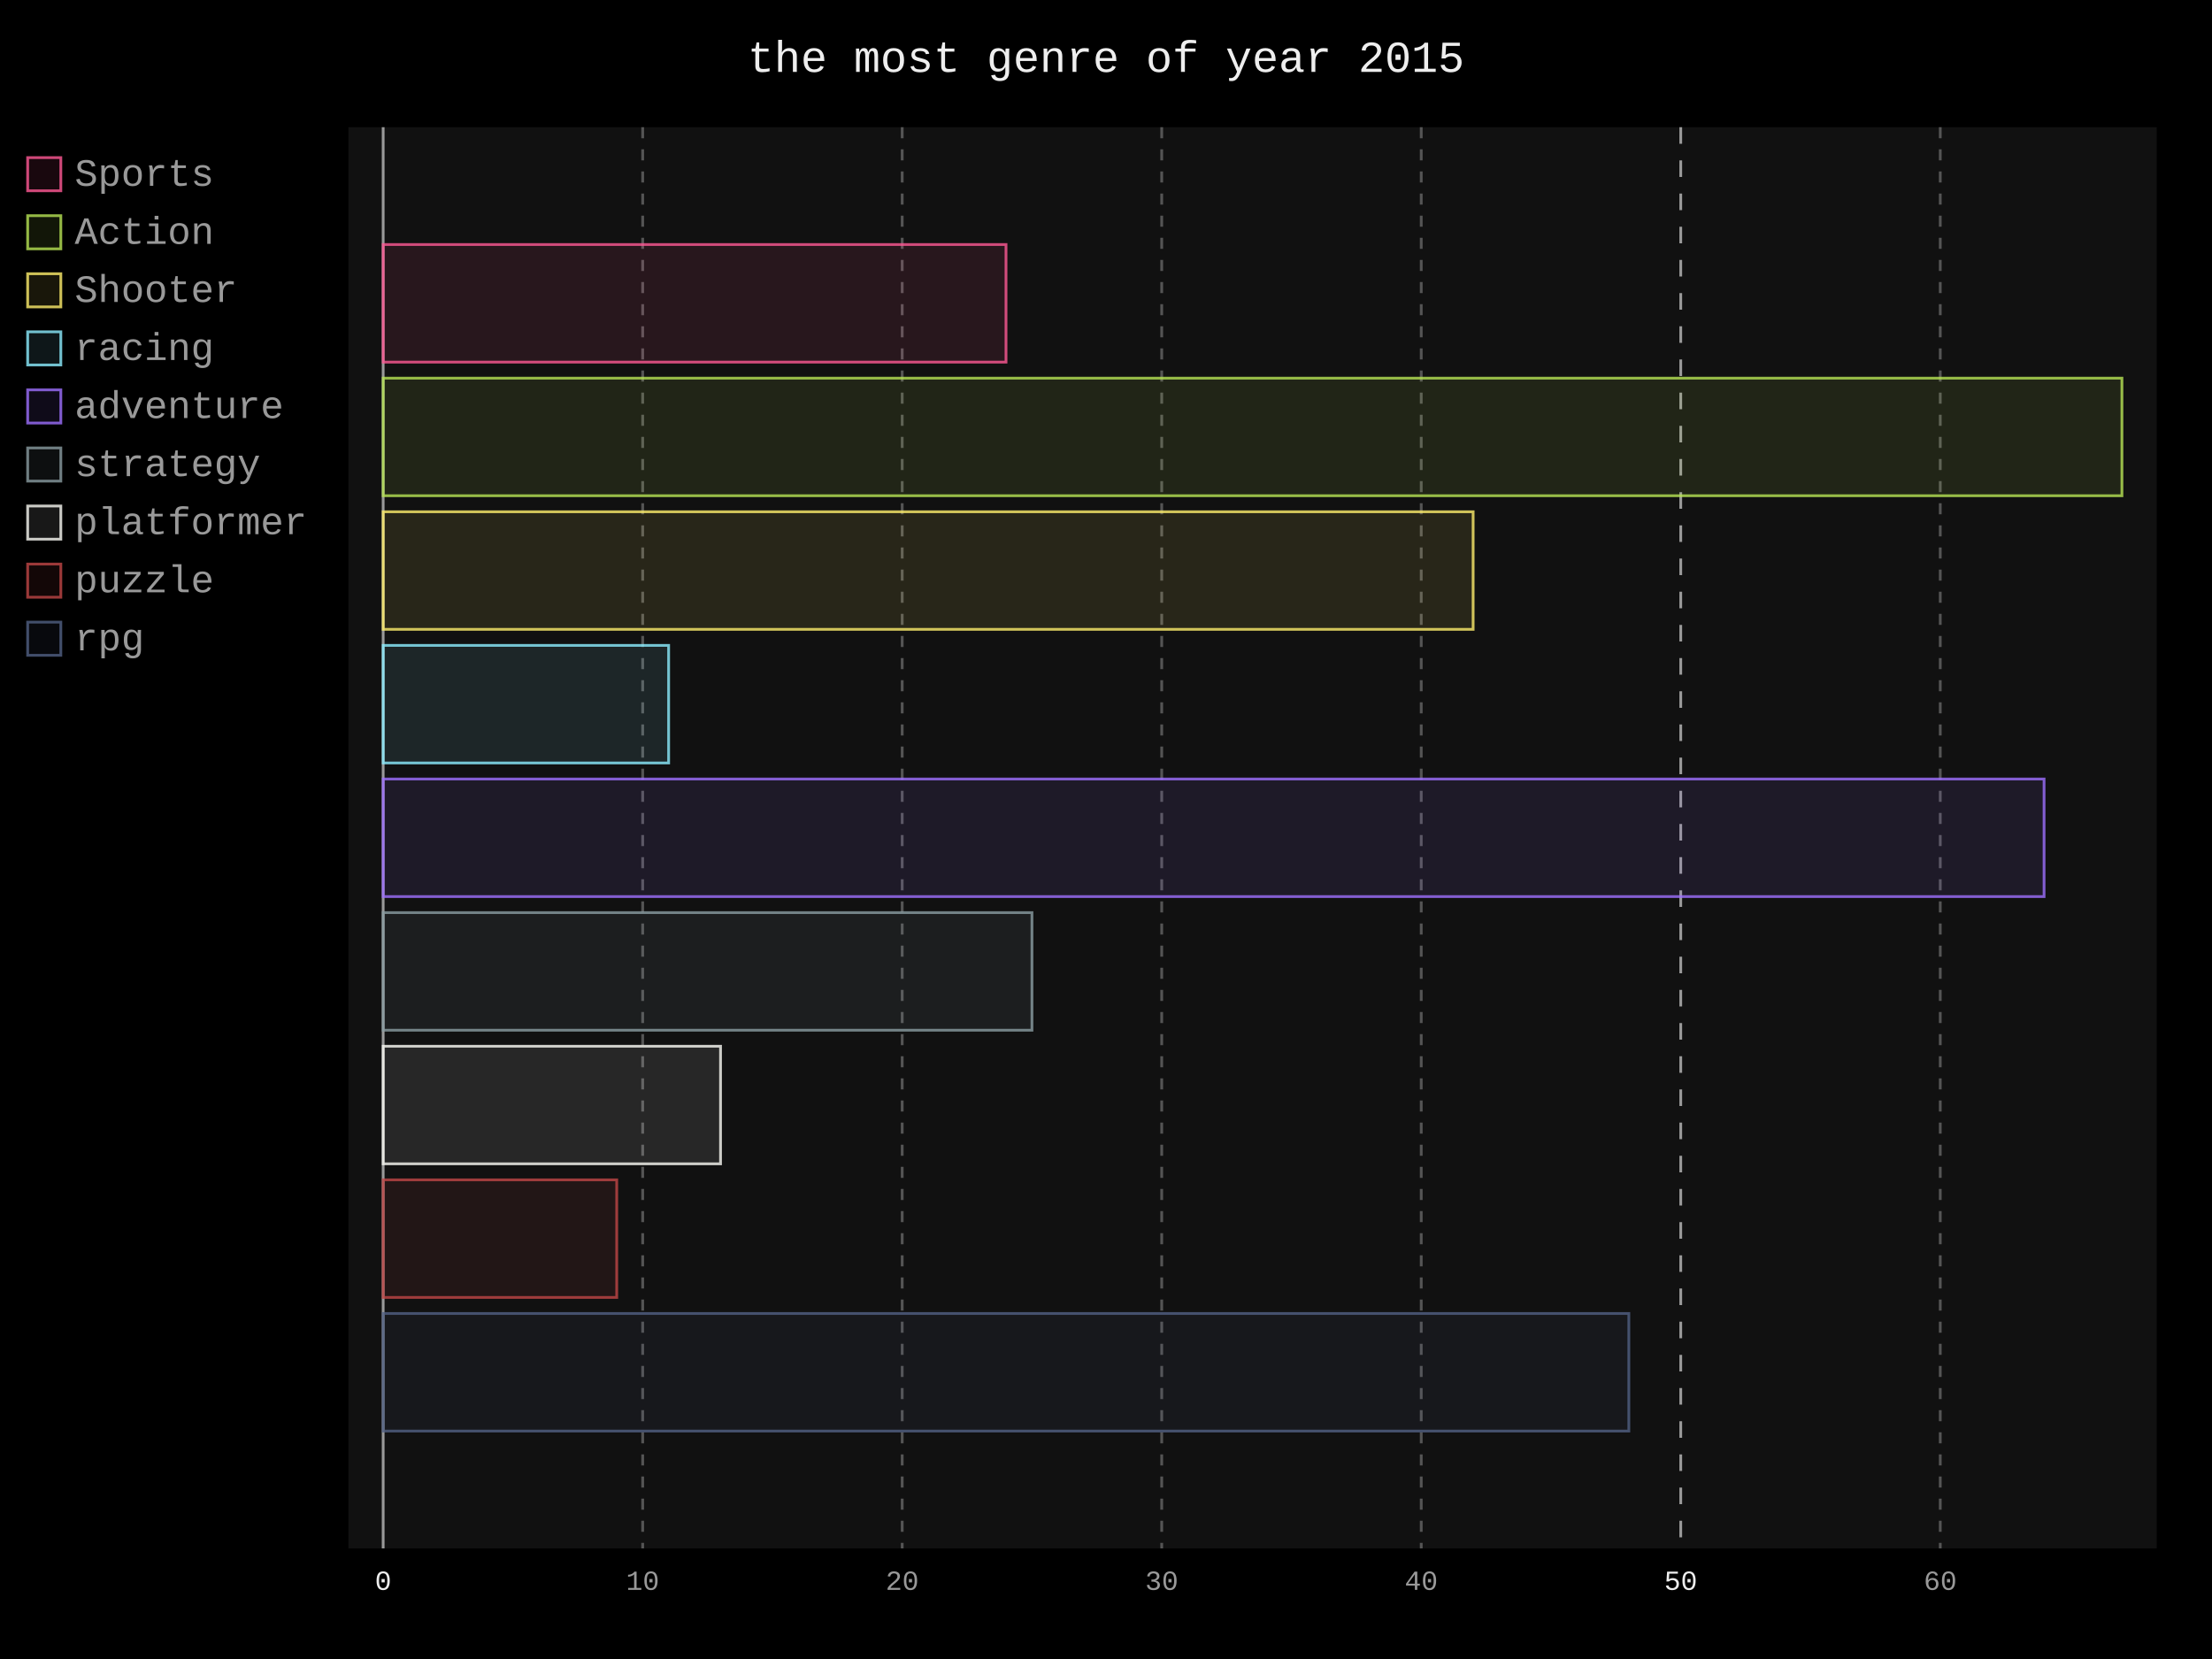
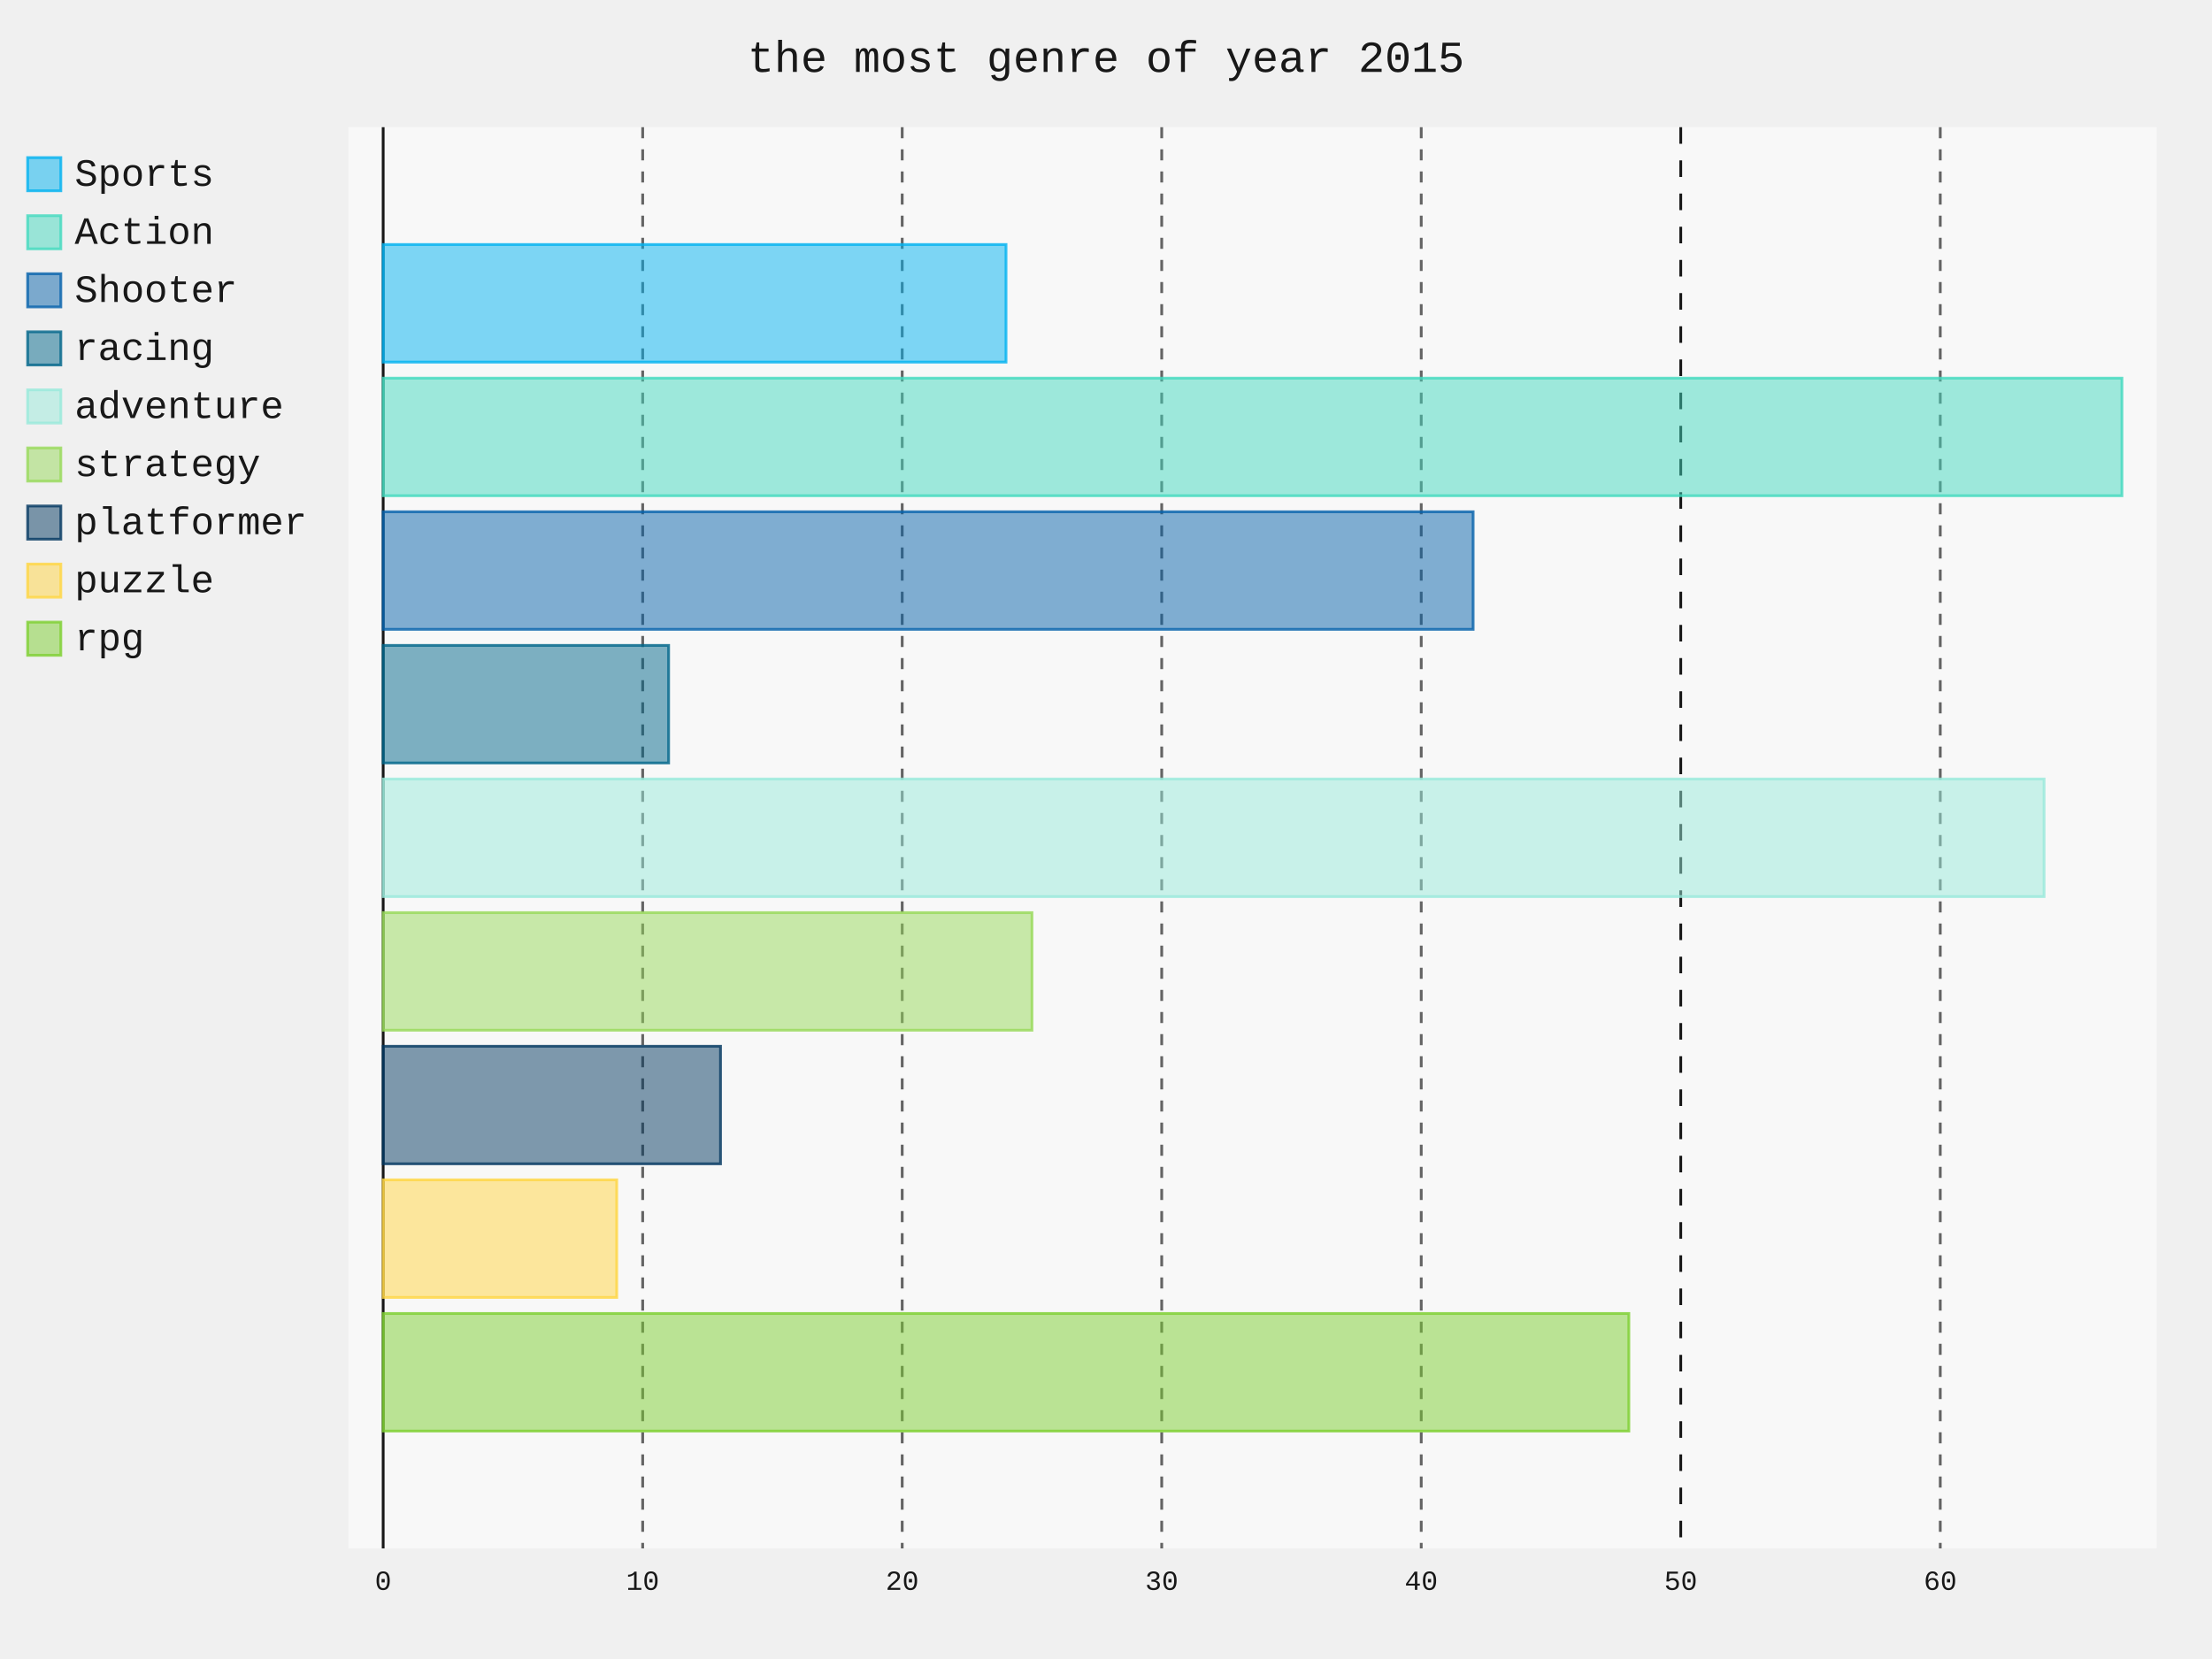
- <svg xmlns="http://www.w3.org/2000/svg" class="pygal-chart" id="chart-6d3c8794-dae5-4a61-8ed6-58a7f0527852" viewBox="0 0 800 600">
+ <svg xmlns="http://www.w3.org/2000/svg" class="pygal-chart" id="chart-8ad82340-b3f8-425c-bb40-0adcb33a1fc9" viewBox="0 0 800 600">
  <defs>
-     <style type="text/css">#chart-6d3c8794-dae5-4a61-8ed6-58a7f0527852{-webkit-user-select:none;-webkit-font-smoothing:antialiased;font-family:Consolas,"Liberation Mono",Menlo,Courier,monospace}#chart-6d3c8794-dae5-4a61-8ed6-58a7f0527852 .title{font-family:Consolas,"Liberation Mono",Menlo,Courier,monospace;font-size:16px}#chart-6d3c8794-dae5-4a61-8ed6-58a7f0527852 .legends .legend text{font-family:Consolas,"Liberation Mono",Menlo,Courier,monospace;font-size:14px}#chart-6d3c8794-dae5-4a61-8ed6-58a7f0527852 .axis text{font-family:Consolas,"Liberation Mono",Menlo,Courier,monospace;font-size:10px}#chart-6d3c8794-dae5-4a61-8ed6-58a7f0527852 .axis text.major{font-family:Consolas,"Liberation Mono",Menlo,Courier,monospace;font-size:10px}#chart-6d3c8794-dae5-4a61-8ed6-58a7f0527852 .text-overlay text.value{font-family:Consolas,"Liberation Mono",Menlo,Courier,monospace;font-size:16px}#chart-6d3c8794-dae5-4a61-8ed6-58a7f0527852 .text-overlay text.label{font-family:Consolas,"Liberation Mono",Menlo,Courier,monospace;font-size:10px}#chart-6d3c8794-dae5-4a61-8ed6-58a7f0527852 .tooltip{font-family:Consolas,"Liberation Mono",Menlo,Courier,monospace;font-size:14px}#chart-6d3c8794-dae5-4a61-8ed6-58a7f0527852 text.no_data{font-family:Consolas,"Liberation Mono",Menlo,Courier,monospace;font-size:64px}
- #chart-6d3c8794-dae5-4a61-8ed6-58a7f0527852{background-color:black}#chart-6d3c8794-dae5-4a61-8ed6-58a7f0527852 path,#chart-6d3c8794-dae5-4a61-8ed6-58a7f0527852 line,#chart-6d3c8794-dae5-4a61-8ed6-58a7f0527852 rect,#chart-6d3c8794-dae5-4a61-8ed6-58a7f0527852 circle{-webkit-transition:1s ease-out;-moz-transition:1s ease-out;transition:1s ease-out}#chart-6d3c8794-dae5-4a61-8ed6-58a7f0527852 .graph &gt; .background{fill:black}#chart-6d3c8794-dae5-4a61-8ed6-58a7f0527852 .plot &gt; .background{fill:#111}#chart-6d3c8794-dae5-4a61-8ed6-58a7f0527852 .graph{fill:#999}#chart-6d3c8794-dae5-4a61-8ed6-58a7f0527852 text.no_data{fill:#eee}#chart-6d3c8794-dae5-4a61-8ed6-58a7f0527852 .title{fill:#eee}#chart-6d3c8794-dae5-4a61-8ed6-58a7f0527852 .legends .legend text{fill:#999}#chart-6d3c8794-dae5-4a61-8ed6-58a7f0527852 .legends .legend:hover text{fill:#eee}#chart-6d3c8794-dae5-4a61-8ed6-58a7f0527852 .axis .line{stroke:#eee}#chart-6d3c8794-dae5-4a61-8ed6-58a7f0527852 .axis .guide.line{stroke:#555}#chart-6d3c8794-dae5-4a61-8ed6-58a7f0527852 .axis .major.line{stroke:#999}#chart-6d3c8794-dae5-4a61-8ed6-58a7f0527852 .axis text.major{fill:#eee}#chart-6d3c8794-dae5-4a61-8ed6-58a7f0527852 .axis.y .guides:hover .guide.line,#chart-6d3c8794-dae5-4a61-8ed6-58a7f0527852 .line-graph .axis.x .guides:hover .guide.line,#chart-6d3c8794-dae5-4a61-8ed6-58a7f0527852 .stackedline-graph .axis.x .guides:hover .guide.line,#chart-6d3c8794-dae5-4a61-8ed6-58a7f0527852 .xy-graph .axis.x .guides:hover .guide.line{stroke:#eee}#chart-6d3c8794-dae5-4a61-8ed6-58a7f0527852 .axis .guides:hover text{fill:#eee}#chart-6d3c8794-dae5-4a61-8ed6-58a7f0527852 .reactive{fill-opacity:.1;stroke-opacity:.8}#chart-6d3c8794-dae5-4a61-8ed6-58a7f0527852 .ci{stroke:#999}#chart-6d3c8794-dae5-4a61-8ed6-58a7f0527852 .reactive.active,#chart-6d3c8794-dae5-4a61-8ed6-58a7f0527852 .active .reactive{fill-opacity:.75;stroke-opacity:.9;stroke-width:4}#chart-6d3c8794-dae5-4a61-8ed6-58a7f0527852 .ci .reactive.active{stroke-width:1.5}#chart-6d3c8794-dae5-4a61-8ed6-58a7f0527852 .series text{fill:#eee}#chart-6d3c8794-dae5-4a61-8ed6-58a7f0527852 .tooltip rect{fill:#111;stroke:#eee;-webkit-transition:opacity 1s ease-out;-moz-transition:opacity 1s ease-out;transition:opacity 1s ease-out}#chart-6d3c8794-dae5-4a61-8ed6-58a7f0527852 .tooltip .label{fill:#999}#chart-6d3c8794-dae5-4a61-8ed6-58a7f0527852 .tooltip .label{fill:#999}#chart-6d3c8794-dae5-4a61-8ed6-58a7f0527852 .tooltip .legend{font-size:.8em;fill:#555}#chart-6d3c8794-dae5-4a61-8ed6-58a7f0527852 .tooltip .x_label{font-size:.6em;fill:#eee}#chart-6d3c8794-dae5-4a61-8ed6-58a7f0527852 .tooltip .xlink{font-size:.5em;text-decoration:underline}#chart-6d3c8794-dae5-4a61-8ed6-58a7f0527852 .tooltip .value{font-size:1.5em}#chart-6d3c8794-dae5-4a61-8ed6-58a7f0527852 .bound{font-size:.5em}#chart-6d3c8794-dae5-4a61-8ed6-58a7f0527852 .max-value{font-size:.75em;fill:#555}#chart-6d3c8794-dae5-4a61-8ed6-58a7f0527852 .map-element{fill:#111;stroke:#555 !important}#chart-6d3c8794-dae5-4a61-8ed6-58a7f0527852 .map-element .reactive{fill-opacity:inherit;stroke-opacity:inherit}#chart-6d3c8794-dae5-4a61-8ed6-58a7f0527852 .color-0,#chart-6d3c8794-dae5-4a61-8ed6-58a7f0527852 .color-0 a:visited{stroke:#ff5995;fill:#ff5995}#chart-6d3c8794-dae5-4a61-8ed6-58a7f0527852 .color-1,#chart-6d3c8794-dae5-4a61-8ed6-58a7f0527852 .color-1 a:visited{stroke:#b6e354;fill:#b6e354}#chart-6d3c8794-dae5-4a61-8ed6-58a7f0527852 .color-2,#chart-6d3c8794-dae5-4a61-8ed6-58a7f0527852 .color-2 a:visited{stroke:#feed6c;fill:#feed6c}#chart-6d3c8794-dae5-4a61-8ed6-58a7f0527852 .color-3,#chart-6d3c8794-dae5-4a61-8ed6-58a7f0527852 .color-3 a:visited{stroke:#8cedff;fill:#8cedff}#chart-6d3c8794-dae5-4a61-8ed6-58a7f0527852 .color-4,#chart-6d3c8794-dae5-4a61-8ed6-58a7f0527852 .color-4 a:visited{stroke:#9e6ffe;fill:#9e6ffe}#chart-6d3c8794-dae5-4a61-8ed6-58a7f0527852 .color-5,#chart-6d3c8794-dae5-4a61-8ed6-58a7f0527852 .color-5 a:visited{stroke:#899ca1;fill:#899ca1}#chart-6d3c8794-dae5-4a61-8ed6-58a7f0527852 .color-6,#chart-6d3c8794-dae5-4a61-8ed6-58a7f0527852 .color-6 a:visited{stroke:#f8f8f2;fill:#f8f8f2}#chart-6d3c8794-dae5-4a61-8ed6-58a7f0527852 .color-7,#chart-6d3c8794-dae5-4a61-8ed6-58a7f0527852 .color-7 a:visited{stroke:#bf4646;fill:#bf4646}#chart-6d3c8794-dae5-4a61-8ed6-58a7f0527852 .color-8,#chart-6d3c8794-dae5-4a61-8ed6-58a7f0527852 .color-8 a:visited{stroke:#516083;fill:#516083}#chart-6d3c8794-dae5-4a61-8ed6-58a7f0527852 .text-overlay .color-0 text{fill:black}#chart-6d3c8794-dae5-4a61-8ed6-58a7f0527852 .text-overlay .color-1 text{fill:black}#chart-6d3c8794-dae5-4a61-8ed6-58a7f0527852 .text-overlay .color-2 text{fill:black}#chart-6d3c8794-dae5-4a61-8ed6-58a7f0527852 .text-overlay .color-3 text{fill:black}#chart-6d3c8794-dae5-4a61-8ed6-58a7f0527852 .text-overlay .color-4 text{fill:black}#chart-6d3c8794-dae5-4a61-8ed6-58a7f0527852 .text-overlay .color-5 text{fill:black}#chart-6d3c8794-dae5-4a61-8ed6-58a7f0527852 .text-overlay .color-6 text{fill:black}#chart-6d3c8794-dae5-4a61-8ed6-58a7f0527852 .text-overlay .color-7 text{fill:black}#chart-6d3c8794-dae5-4a61-8ed6-58a7f0527852 .text-overlay .color-8 text{fill:black}
- #chart-6d3c8794-dae5-4a61-8ed6-58a7f0527852 text.no_data{text-anchor:middle}#chart-6d3c8794-dae5-4a61-8ed6-58a7f0527852 .guide.line{fill:none}#chart-6d3c8794-dae5-4a61-8ed6-58a7f0527852 .centered{text-anchor:middle}#chart-6d3c8794-dae5-4a61-8ed6-58a7f0527852 .title{text-anchor:middle}#chart-6d3c8794-dae5-4a61-8ed6-58a7f0527852 .legends .legend text{fill-opacity:1}#chart-6d3c8794-dae5-4a61-8ed6-58a7f0527852 .axis.x text{text-anchor:middle}#chart-6d3c8794-dae5-4a61-8ed6-58a7f0527852 .axis.x:not(.web) text[transform]{text-anchor:start}#chart-6d3c8794-dae5-4a61-8ed6-58a7f0527852 .axis.x:not(.web) text[transform].backwards{text-anchor:end}#chart-6d3c8794-dae5-4a61-8ed6-58a7f0527852 .axis.y text{text-anchor:end}#chart-6d3c8794-dae5-4a61-8ed6-58a7f0527852 .axis.y text[transform].backwards{text-anchor:start}#chart-6d3c8794-dae5-4a61-8ed6-58a7f0527852 .axis.y2 text{text-anchor:start}#chart-6d3c8794-dae5-4a61-8ed6-58a7f0527852 .axis.y2 text[transform].backwards{text-anchor:end}#chart-6d3c8794-dae5-4a61-8ed6-58a7f0527852 .axis .guide.line{stroke-dasharray:4,4}#chart-6d3c8794-dae5-4a61-8ed6-58a7f0527852 .axis .major.guide.line{stroke-dasharray:6,6}#chart-6d3c8794-dae5-4a61-8ed6-58a7f0527852 .horizontal .axis.y .guide.line,#chart-6d3c8794-dae5-4a61-8ed6-58a7f0527852 .horizontal .axis.y2 .guide.line,#chart-6d3c8794-dae5-4a61-8ed6-58a7f0527852 .vertical .axis.x .guide.line{opacity:0}#chart-6d3c8794-dae5-4a61-8ed6-58a7f0527852 .horizontal .axis.always_show .guide.line,#chart-6d3c8794-dae5-4a61-8ed6-58a7f0527852 .vertical .axis.always_show .guide.line{opacity:1 !important}#chart-6d3c8794-dae5-4a61-8ed6-58a7f0527852 .axis.y .guides:hover .guide.line,#chart-6d3c8794-dae5-4a61-8ed6-58a7f0527852 .axis.y2 .guides:hover .guide.line,#chart-6d3c8794-dae5-4a61-8ed6-58a7f0527852 .axis.x .guides:hover .guide.line{opacity:1}#chart-6d3c8794-dae5-4a61-8ed6-58a7f0527852 .axis .guides:hover text{opacity:1}#chart-6d3c8794-dae5-4a61-8ed6-58a7f0527852 .nofill{fill:none}#chart-6d3c8794-dae5-4a61-8ed6-58a7f0527852 .subtle-fill{fill-opacity:.2}#chart-6d3c8794-dae5-4a61-8ed6-58a7f0527852 .dot{stroke-width:1px;fill-opacity:1}#chart-6d3c8794-dae5-4a61-8ed6-58a7f0527852 .dot.active{stroke-width:5px}#chart-6d3c8794-dae5-4a61-8ed6-58a7f0527852 .dot.negative{fill:transparent}#chart-6d3c8794-dae5-4a61-8ed6-58a7f0527852 text,#chart-6d3c8794-dae5-4a61-8ed6-58a7f0527852 tspan{stroke:none !important}#chart-6d3c8794-dae5-4a61-8ed6-58a7f0527852 .series text.active{opacity:1}#chart-6d3c8794-dae5-4a61-8ed6-58a7f0527852 .tooltip rect{fill-opacity:.95;stroke-width:.5}#chart-6d3c8794-dae5-4a61-8ed6-58a7f0527852 .tooltip text{fill-opacity:1}#chart-6d3c8794-dae5-4a61-8ed6-58a7f0527852 .showable{visibility:hidden}#chart-6d3c8794-dae5-4a61-8ed6-58a7f0527852 .showable.shown{visibility:visible}#chart-6d3c8794-dae5-4a61-8ed6-58a7f0527852 .gauge-background{fill:rgba(229,229,229,1);stroke:none}#chart-6d3c8794-dae5-4a61-8ed6-58a7f0527852 .bg-lines{stroke:black;stroke-width:2px}</style>
+     <style type="text/css">#chart-8ad82340-b3f8-425c-bb40-0adcb33a1fc9{-webkit-user-select:none;-webkit-font-smoothing:antialiased;font-family:Consolas,"Liberation Mono",Menlo,Courier,monospace}#chart-8ad82340-b3f8-425c-bb40-0adcb33a1fc9 .title{font-family:Consolas,"Liberation Mono",Menlo,Courier,monospace;font-size:16px}#chart-8ad82340-b3f8-425c-bb40-0adcb33a1fc9 .legends .legend text{font-family:Consolas,"Liberation Mono",Menlo,Courier,monospace;font-size:14px}#chart-8ad82340-b3f8-425c-bb40-0adcb33a1fc9 .axis text{font-family:Consolas,"Liberation Mono",Menlo,Courier,monospace;font-size:10px}#chart-8ad82340-b3f8-425c-bb40-0adcb33a1fc9 .axis text.major{font-family:Consolas,"Liberation Mono",Menlo,Courier,monospace;font-size:10px}#chart-8ad82340-b3f8-425c-bb40-0adcb33a1fc9 .text-overlay text.value{font-family:Consolas,"Liberation Mono",Menlo,Courier,monospace;font-size:16px}#chart-8ad82340-b3f8-425c-bb40-0adcb33a1fc9 .text-overlay text.label{font-family:Consolas,"Liberation Mono",Menlo,Courier,monospace;font-size:10px}#chart-8ad82340-b3f8-425c-bb40-0adcb33a1fc9 .tooltip{font-family:Consolas,"Liberation Mono",Menlo,Courier,monospace;font-size:14px}#chart-8ad82340-b3f8-425c-bb40-0adcb33a1fc9 text.no_data{font-family:Consolas,"Liberation Mono",Menlo,Courier,monospace;font-size:64px}
+ #chart-8ad82340-b3f8-425c-bb40-0adcb33a1fc9{background-color:#f0f0f0}#chart-8ad82340-b3f8-425c-bb40-0adcb33a1fc9 path,#chart-8ad82340-b3f8-425c-bb40-0adcb33a1fc9 line,#chart-8ad82340-b3f8-425c-bb40-0adcb33a1fc9 rect,#chart-8ad82340-b3f8-425c-bb40-0adcb33a1fc9 circle{-webkit-transition:250ms ease-in;-moz-transition:250ms ease-in;transition:250ms ease-in}#chart-8ad82340-b3f8-425c-bb40-0adcb33a1fc9 .graph &gt; .background{fill:#f0f0f0}#chart-8ad82340-b3f8-425c-bb40-0adcb33a1fc9 .plot &gt; .background{fill:#f8f8f8}#chart-8ad82340-b3f8-425c-bb40-0adcb33a1fc9 .graph{fill:rgba(0,0,0,0.9)}#chart-8ad82340-b3f8-425c-bb40-0adcb33a1fc9 text.no_data{fill:rgba(0,0,0,0.9)}#chart-8ad82340-b3f8-425c-bb40-0adcb33a1fc9 .title{fill:rgba(0,0,0,0.9)}#chart-8ad82340-b3f8-425c-bb40-0adcb33a1fc9 .legends .legend text{fill:rgba(0,0,0,0.9)}#chart-8ad82340-b3f8-425c-bb40-0adcb33a1fc9 .legends .legend:hover text{fill:rgba(0,0,0,0.9)}#chart-8ad82340-b3f8-425c-bb40-0adcb33a1fc9 .axis .line{stroke:rgba(0,0,0,0.9)}#chart-8ad82340-b3f8-425c-bb40-0adcb33a1fc9 .axis .guide.line{stroke:rgba(0,0,0,0.6)}#chart-8ad82340-b3f8-425c-bb40-0adcb33a1fc9 .axis .major.line{stroke:rgba(0,0,0,0.9)}#chart-8ad82340-b3f8-425c-bb40-0adcb33a1fc9 .axis text.major{fill:rgba(0,0,0,0.9)}#chart-8ad82340-b3f8-425c-bb40-0adcb33a1fc9 .axis.y .guides:hover .guide.line,#chart-8ad82340-b3f8-425c-bb40-0adcb33a1fc9 .line-graph .axis.x .guides:hover .guide.line,#chart-8ad82340-b3f8-425c-bb40-0adcb33a1fc9 .stackedline-graph .axis.x .guides:hover .guide.line,#chart-8ad82340-b3f8-425c-bb40-0adcb33a1fc9 .xy-graph .axis.x .guides:hover .guide.line{stroke:rgba(0,0,0,0.9)}#chart-8ad82340-b3f8-425c-bb40-0adcb33a1fc9 .axis .guides:hover text{fill:rgba(0,0,0,0.9)}#chart-8ad82340-b3f8-425c-bb40-0adcb33a1fc9 .reactive{fill-opacity:.5;stroke-opacity:.8}#chart-8ad82340-b3f8-425c-bb40-0adcb33a1fc9 .ci{stroke:rgba(0,0,0,0.9)}#chart-8ad82340-b3f8-425c-bb40-0adcb33a1fc9 .reactive.active,#chart-8ad82340-b3f8-425c-bb40-0adcb33a1fc9 .active .reactive{fill-opacity:.9;stroke-opacity:.9;stroke-width:4}#chart-8ad82340-b3f8-425c-bb40-0adcb33a1fc9 .ci .reactive.active{stroke-width:1.5}#chart-8ad82340-b3f8-425c-bb40-0adcb33a1fc9 .series text{fill:rgba(0,0,0,0.9)}#chart-8ad82340-b3f8-425c-bb40-0adcb33a1fc9 .tooltip rect{fill:#f8f8f8;stroke:rgba(0,0,0,0.9);-webkit-transition:opacity 250ms ease-in;-moz-transition:opacity 250ms ease-in;transition:opacity 250ms ease-in}#chart-8ad82340-b3f8-425c-bb40-0adcb33a1fc9 .tooltip .label{fill:rgba(0,0,0,0.9)}#chart-8ad82340-b3f8-425c-bb40-0adcb33a1fc9 .tooltip .label{fill:rgba(0,0,0,0.9)}#chart-8ad82340-b3f8-425c-bb40-0adcb33a1fc9 .tooltip .legend{font-size:.8em;fill:rgba(0,0,0,0.6)}#chart-8ad82340-b3f8-425c-bb40-0adcb33a1fc9 .tooltip .x_label{font-size:.6em;fill:rgba(0,0,0,0.9)}#chart-8ad82340-b3f8-425c-bb40-0adcb33a1fc9 .tooltip .xlink{font-size:.5em;text-decoration:underline}#chart-8ad82340-b3f8-425c-bb40-0adcb33a1fc9 .tooltip .value{font-size:1.5em}#chart-8ad82340-b3f8-425c-bb40-0adcb33a1fc9 .bound{font-size:.5em}#chart-8ad82340-b3f8-425c-bb40-0adcb33a1fc9 .max-value{font-size:.75em;fill:rgba(0,0,0,0.6)}#chart-8ad82340-b3f8-425c-bb40-0adcb33a1fc9 .map-element{fill:#f8f8f8;stroke:rgba(0,0,0,0.6) !important}#chart-8ad82340-b3f8-425c-bb40-0adcb33a1fc9 .map-element .reactive{fill-opacity:inherit;stroke-opacity:inherit}#chart-8ad82340-b3f8-425c-bb40-0adcb33a1fc9 .color-0,#chart-8ad82340-b3f8-425c-bb40-0adcb33a1fc9 .color-0 a:visited{stroke:#00b2f0;fill:#00b2f0}#chart-8ad82340-b3f8-425c-bb40-0adcb33a1fc9 .color-1,#chart-8ad82340-b3f8-425c-bb40-0adcb33a1fc9 .color-1 a:visited{stroke:#43d9be;fill:#43d9be}#chart-8ad82340-b3f8-425c-bb40-0adcb33a1fc9 .color-2,#chart-8ad82340-b3f8-425c-bb40-0adcb33a1fc9 .color-2 a:visited{stroke:#0662ab;fill:#0662ab}#chart-8ad82340-b3f8-425c-bb40-0adcb33a1fc9 .color-3,#chart-8ad82340-b3f8-425c-bb40-0adcb33a1fc9 .color-3 a:visited{stroke:#00668a;fill:#00668a}#chart-8ad82340-b3f8-425c-bb40-0adcb33a1fc9 .color-4,#chart-8ad82340-b3f8-425c-bb40-0adcb33a1fc9 .color-4 a:visited{stroke:#98eadb;fill:#98eadb}#chart-8ad82340-b3f8-425c-bb40-0adcb33a1fc9 .color-5,#chart-8ad82340-b3f8-425c-bb40-0adcb33a1fc9 .color-5 a:visited{stroke:#97d959;fill:#97d959}#chart-8ad82340-b3f8-425c-bb40-0adcb33a1fc9 .color-6,#chart-8ad82340-b3f8-425c-bb40-0adcb33a1fc9 .color-6 a:visited{stroke:#033861;fill:#033861}#chart-8ad82340-b3f8-425c-bb40-0adcb33a1fc9 .color-7,#chart-8ad82340-b3f8-425c-bb40-0adcb33a1fc9 .color-7 a:visited{stroke:#ffd541;fill:#ffd541}#chart-8ad82340-b3f8-425c-bb40-0adcb33a1fc9 .color-8,#chart-8ad82340-b3f8-425c-bb40-0adcb33a1fc9 .color-8 a:visited{stroke:#7dcf30;fill:#7dcf30}#chart-8ad82340-b3f8-425c-bb40-0adcb33a1fc9 .text-overlay .color-0 text{fill:black}#chart-8ad82340-b3f8-425c-bb40-0adcb33a1fc9 .text-overlay .color-1 text{fill:black}#chart-8ad82340-b3f8-425c-bb40-0adcb33a1fc9 .text-overlay .color-2 text{fill:black}#chart-8ad82340-b3f8-425c-bb40-0adcb33a1fc9 .text-overlay .color-3 text{fill:black}#chart-8ad82340-b3f8-425c-bb40-0adcb33a1fc9 .text-overlay .color-4 text{fill:black}#chart-8ad82340-b3f8-425c-bb40-0adcb33a1fc9 .text-overlay .color-5 text{fill:black}#chart-8ad82340-b3f8-425c-bb40-0adcb33a1fc9 .text-overlay .color-6 text{fill:black}#chart-8ad82340-b3f8-425c-bb40-0adcb33a1fc9 .text-overlay .color-7 text{fill:black}#chart-8ad82340-b3f8-425c-bb40-0adcb33a1fc9 .text-overlay .color-8 text{fill:black}
+ #chart-8ad82340-b3f8-425c-bb40-0adcb33a1fc9 text.no_data{text-anchor:middle}#chart-8ad82340-b3f8-425c-bb40-0adcb33a1fc9 .guide.line{fill:none}#chart-8ad82340-b3f8-425c-bb40-0adcb33a1fc9 .centered{text-anchor:middle}#chart-8ad82340-b3f8-425c-bb40-0adcb33a1fc9 .title{text-anchor:middle}#chart-8ad82340-b3f8-425c-bb40-0adcb33a1fc9 .legends .legend text{fill-opacity:1}#chart-8ad82340-b3f8-425c-bb40-0adcb33a1fc9 .axis.x text{text-anchor:middle}#chart-8ad82340-b3f8-425c-bb40-0adcb33a1fc9 .axis.x:not(.web) text[transform]{text-anchor:start}#chart-8ad82340-b3f8-425c-bb40-0adcb33a1fc9 .axis.x:not(.web) text[transform].backwards{text-anchor:end}#chart-8ad82340-b3f8-425c-bb40-0adcb33a1fc9 .axis.y text{text-anchor:end}#chart-8ad82340-b3f8-425c-bb40-0adcb33a1fc9 .axis.y text[transform].backwards{text-anchor:start}#chart-8ad82340-b3f8-425c-bb40-0adcb33a1fc9 .axis.y2 text{text-anchor:start}#chart-8ad82340-b3f8-425c-bb40-0adcb33a1fc9 .axis.y2 text[transform].backwards{text-anchor:end}#chart-8ad82340-b3f8-425c-bb40-0adcb33a1fc9 .axis .guide.line{stroke-dasharray:4,4}#chart-8ad82340-b3f8-425c-bb40-0adcb33a1fc9 .axis .major.guide.line{stroke-dasharray:6,6}#chart-8ad82340-b3f8-425c-bb40-0adcb33a1fc9 .horizontal .axis.y .guide.line,#chart-8ad82340-b3f8-425c-bb40-0adcb33a1fc9 .horizontal .axis.y2 .guide.line,#chart-8ad82340-b3f8-425c-bb40-0adcb33a1fc9 .vertical .axis.x .guide.line{opacity:0}#chart-8ad82340-b3f8-425c-bb40-0adcb33a1fc9 .horizontal .axis.always_show .guide.line,#chart-8ad82340-b3f8-425c-bb40-0adcb33a1fc9 .vertical .axis.always_show .guide.line{opacity:1 !important}#chart-8ad82340-b3f8-425c-bb40-0adcb33a1fc9 .axis.y .guides:hover .guide.line,#chart-8ad82340-b3f8-425c-bb40-0adcb33a1fc9 .axis.y2 .guides:hover .guide.line,#chart-8ad82340-b3f8-425c-bb40-0adcb33a1fc9 .axis.x .guides:hover .guide.line{opacity:1}#chart-8ad82340-b3f8-425c-bb40-0adcb33a1fc9 .axis .guides:hover text{opacity:1}#chart-8ad82340-b3f8-425c-bb40-0adcb33a1fc9 .nofill{fill:none}#chart-8ad82340-b3f8-425c-bb40-0adcb33a1fc9 .subtle-fill{fill-opacity:.2}#chart-8ad82340-b3f8-425c-bb40-0adcb33a1fc9 .dot{stroke-width:1px;fill-opacity:1}#chart-8ad82340-b3f8-425c-bb40-0adcb33a1fc9 .dot.active{stroke-width:5px}#chart-8ad82340-b3f8-425c-bb40-0adcb33a1fc9 .dot.negative{fill:transparent}#chart-8ad82340-b3f8-425c-bb40-0adcb33a1fc9 text,#chart-8ad82340-b3f8-425c-bb40-0adcb33a1fc9 tspan{stroke:none !important}#chart-8ad82340-b3f8-425c-bb40-0adcb33a1fc9 .series text.active{opacity:1}#chart-8ad82340-b3f8-425c-bb40-0adcb33a1fc9 .tooltip rect{fill-opacity:.95;stroke-width:.5}#chart-8ad82340-b3f8-425c-bb40-0adcb33a1fc9 .tooltip text{fill-opacity:1}#chart-8ad82340-b3f8-425c-bb40-0adcb33a1fc9 .showable{visibility:hidden}#chart-8ad82340-b3f8-425c-bb40-0adcb33a1fc9 .showable.shown{visibility:visible}#chart-8ad82340-b3f8-425c-bb40-0adcb33a1fc9 .gauge-background{fill:rgba(229,229,229,1);stroke:none}#chart-8ad82340-b3f8-425c-bb40-0adcb33a1fc9 .bg-lines{stroke:#f0f0f0;stroke-width:2px}</style>
  </defs>
  <g class="graph horizontalbar-graph horizontal">
    <rect class="background" height="600" width="800" x="0" y="0" />
    <g class="plot" transform="translate(126, 46)">
      <rect class="background" height="514" width="654.0" x="0" y="0" />
      <g class="axis x always_show">
        <g class="guides">
          <path class="axis major line" d="M12.577 0 v514" />
          <text class="major" x="12.577" y="529.0">0</text>
        </g>
        <g class="guides">
          <path class="guide line" d="M106.435 0 v514" />
          <text class="" x="106.435" y="529.0">10</text>
        </g>
        <g class="guides">
          <path class="guide line" d="M200.292 0 v514" />
          <text class="" x="200.292" y="529.0">20</text>
        </g>
        <g class="guides">
          <path class="guide line" d="M294.15 0 v514" />
          <text class="" x="294.15" y="529.0">30</text>
        </g>
        <g class="guides">
          <path class="guide line" d="M388.007 0 v514" />
          <text class="" x="388.007" y="529.0">40</text>
        </g>
        <g class="guides">
          <path class="major guide line" d="M481.865 0 v514" />
          <text class="major" x="481.865" y="529.0">50</text>
        </g>
        <g class="guides">
          <path class="guide line" d="M575.723 0 v514" />
          <text class="" x="575.723" y="529.0">60</text>
        </g>
      </g>
      <g class="series serie-8 color-8">
        <g class="bars">
          <g class="bar">
            <rect class="rect reactive tooltip-trigger" height="42.526" rx="0" ry="0" width="450.517" x="12.577" y="429.036" />
          </g>
        </g>
      </g>
      <g class="series serie-7 color-7">
        <g class="bars">
          <g class="bar">
            <rect class="rect reactive tooltip-trigger" height="42.526" rx="0" ry="0" width="84.472" x="12.577" y="380.711" />
          </g>
        </g>
      </g>
      <g class="series serie-6 color-6">
        <g class="bars">
          <g class="bar">
            <rect class="rect reactive tooltip-trigger" height="42.526" rx="0" ry="0" width="122.015" x="12.577" y="332.387" />
          </g>
        </g>
      </g>
      <g class="series serie-5 color-5">
        <g class="bars">
          <g class="bar">
            <rect class="rect reactive tooltip-trigger" height="42.526" rx="0" ry="0" width="234.644" x="12.577" y="284.062" />
          </g>
        </g>
      </g>
      <g class="series serie-4 color-4">
        <g class="bars">
          <g class="bar">
            <rect class="rect reactive tooltip-trigger" height="42.526" rx="0" ry="0" width="600.689" x="12.577" y="235.737" />
          </g>
        </g>
      </g>
      <g class="series serie-3 color-3">
        <g class="bars">
          <g class="bar">
            <rect class="rect reactive tooltip-trigger" height="42.526" rx="0" ry="0" width="103.243" x="12.577" y="187.412" />
          </g>
        </g>
      </g>
      <g class="series serie-2 color-2">
        <g class="bars">
          <g class="bar">
            <rect class="rect reactive tooltip-trigger" height="42.526" rx="0" ry="0" width="394.202" x="12.577" y="139.088" />
          </g>
        </g>
      </g>
      <g class="series serie-1 color-1">
        <g class="bars">
          <g class="bar">
            <rect class="rect reactive tooltip-trigger" height="42.526" rx="0" ry="0" width="628.846" x="12.577" y="90.763" />
          </g>
        </g>
      </g>
      <g class="series serie-0 color-0">
        <g class="bars">
          <g class="bar">
            <rect class="rect reactive tooltip-trigger" height="42.526" rx="0" ry="0" width="225.258" x="12.577" y="42.438" />
          </g>
        </g>
      </g>
    </g>
    <g class="titles">
      <text class="title plot_title" x="400.0" y="26">the most genre of year 2015</text>
    </g>
    <g class="plot overlay" transform="translate(126, 46)">
      <g class="series serie-8 color-8" />
      <g class="series serie-7 color-7" />
      <g class="series serie-6 color-6" />
      <g class="series serie-5 color-5" />
      <g class="series serie-4 color-4" />
      <g class="series serie-3 color-3" />
      <g class="series serie-2 color-2" />
      <g class="series serie-1 color-1" />
      <g class="series serie-0 color-0" />
    </g>
    <g class="plot text-overlay" transform="translate(126, 46)">
      <g class="series serie-8 color-8" />
      <g class="series serie-7 color-7" />
      <g class="series serie-6 color-6" />
      <g class="series serie-5 color-5" />
      <g class="series serie-4 color-4" />
      <g class="series serie-3 color-3" />
      <g class="series serie-2 color-2" />
      <g class="series serie-1 color-1" />
      <g class="series serie-0 color-0" />
    </g>
    <g class="plot tooltip-overlay" transform="translate(126, 46)">
      <g class="tooltip" style="opacity: 0" transform="translate(0 0)">
        <rect class="tooltip-box" height="0" rx="0" ry="0" width="0" />
        <g class="text" />
      </g>
    </g>
    <g class="legends" transform="translate(10, 56)">
      <g class="legend reactive activate-serie" id="activate-serie-0">
        <rect class="color-0 reactive" height="12" width="12" x="0.0" y="1.0" />
        <text x="17.0" y="11.2">Sports</text>
      </g>
      <g class="legend reactive activate-serie" id="activate-serie-1">
        <rect class="color-1 reactive" height="12" width="12" x="0.0" y="22.0" />
        <text x="17.0" y="32.2">Action</text>
      </g>
      <g class="legend reactive activate-serie" id="activate-serie-2">
        <rect class="color-2 reactive" height="12" width="12" x="0.0" y="43.0" />
        <text x="17.0" y="53.2">Shooter</text>
      </g>
      <g class="legend reactive activate-serie" id="activate-serie-3">
        <rect class="color-3 reactive" height="12" width="12" x="0.0" y="64.0" />
        <text x="17.0" y="74.2">racing</text>
      </g>
      <g class="legend reactive activate-serie" id="activate-serie-4">
        <rect class="color-4 reactive" height="12" width="12" x="0.0" y="85.0" />
        <text x="17.0" y="95.2">adventure</text>
      </g>
      <g class="legend reactive activate-serie" id="activate-serie-5">
        <rect class="color-5 reactive" height="12" width="12" x="0.0" y="106.0" />
        <text x="17.0" y="116.2">strategy</text>
      </g>
      <g class="legend reactive activate-serie" id="activate-serie-6">
        <rect class="color-6 reactive" height="12" width="12" x="0.0" y="127.0" />
        <text x="17.0" y="137.2">platformer</text>
      </g>
      <g class="legend reactive activate-serie" id="activate-serie-7">
        <rect class="color-7 reactive" height="12" width="12" x="0.0" y="148.0" />
        <text x="17.0" y="158.2">puzzle</text>
      </g>
      <g class="legend reactive activate-serie" id="activate-serie-8">
        <rect class="color-8 reactive" height="12" width="12" x="0.0" y="169.0" />
        <text x="17.0" y="179.2">rpg</text>
      </g>
    </g>
    <g class="legends" transform="translate(790, 56)" />
  </g>
</svg>
